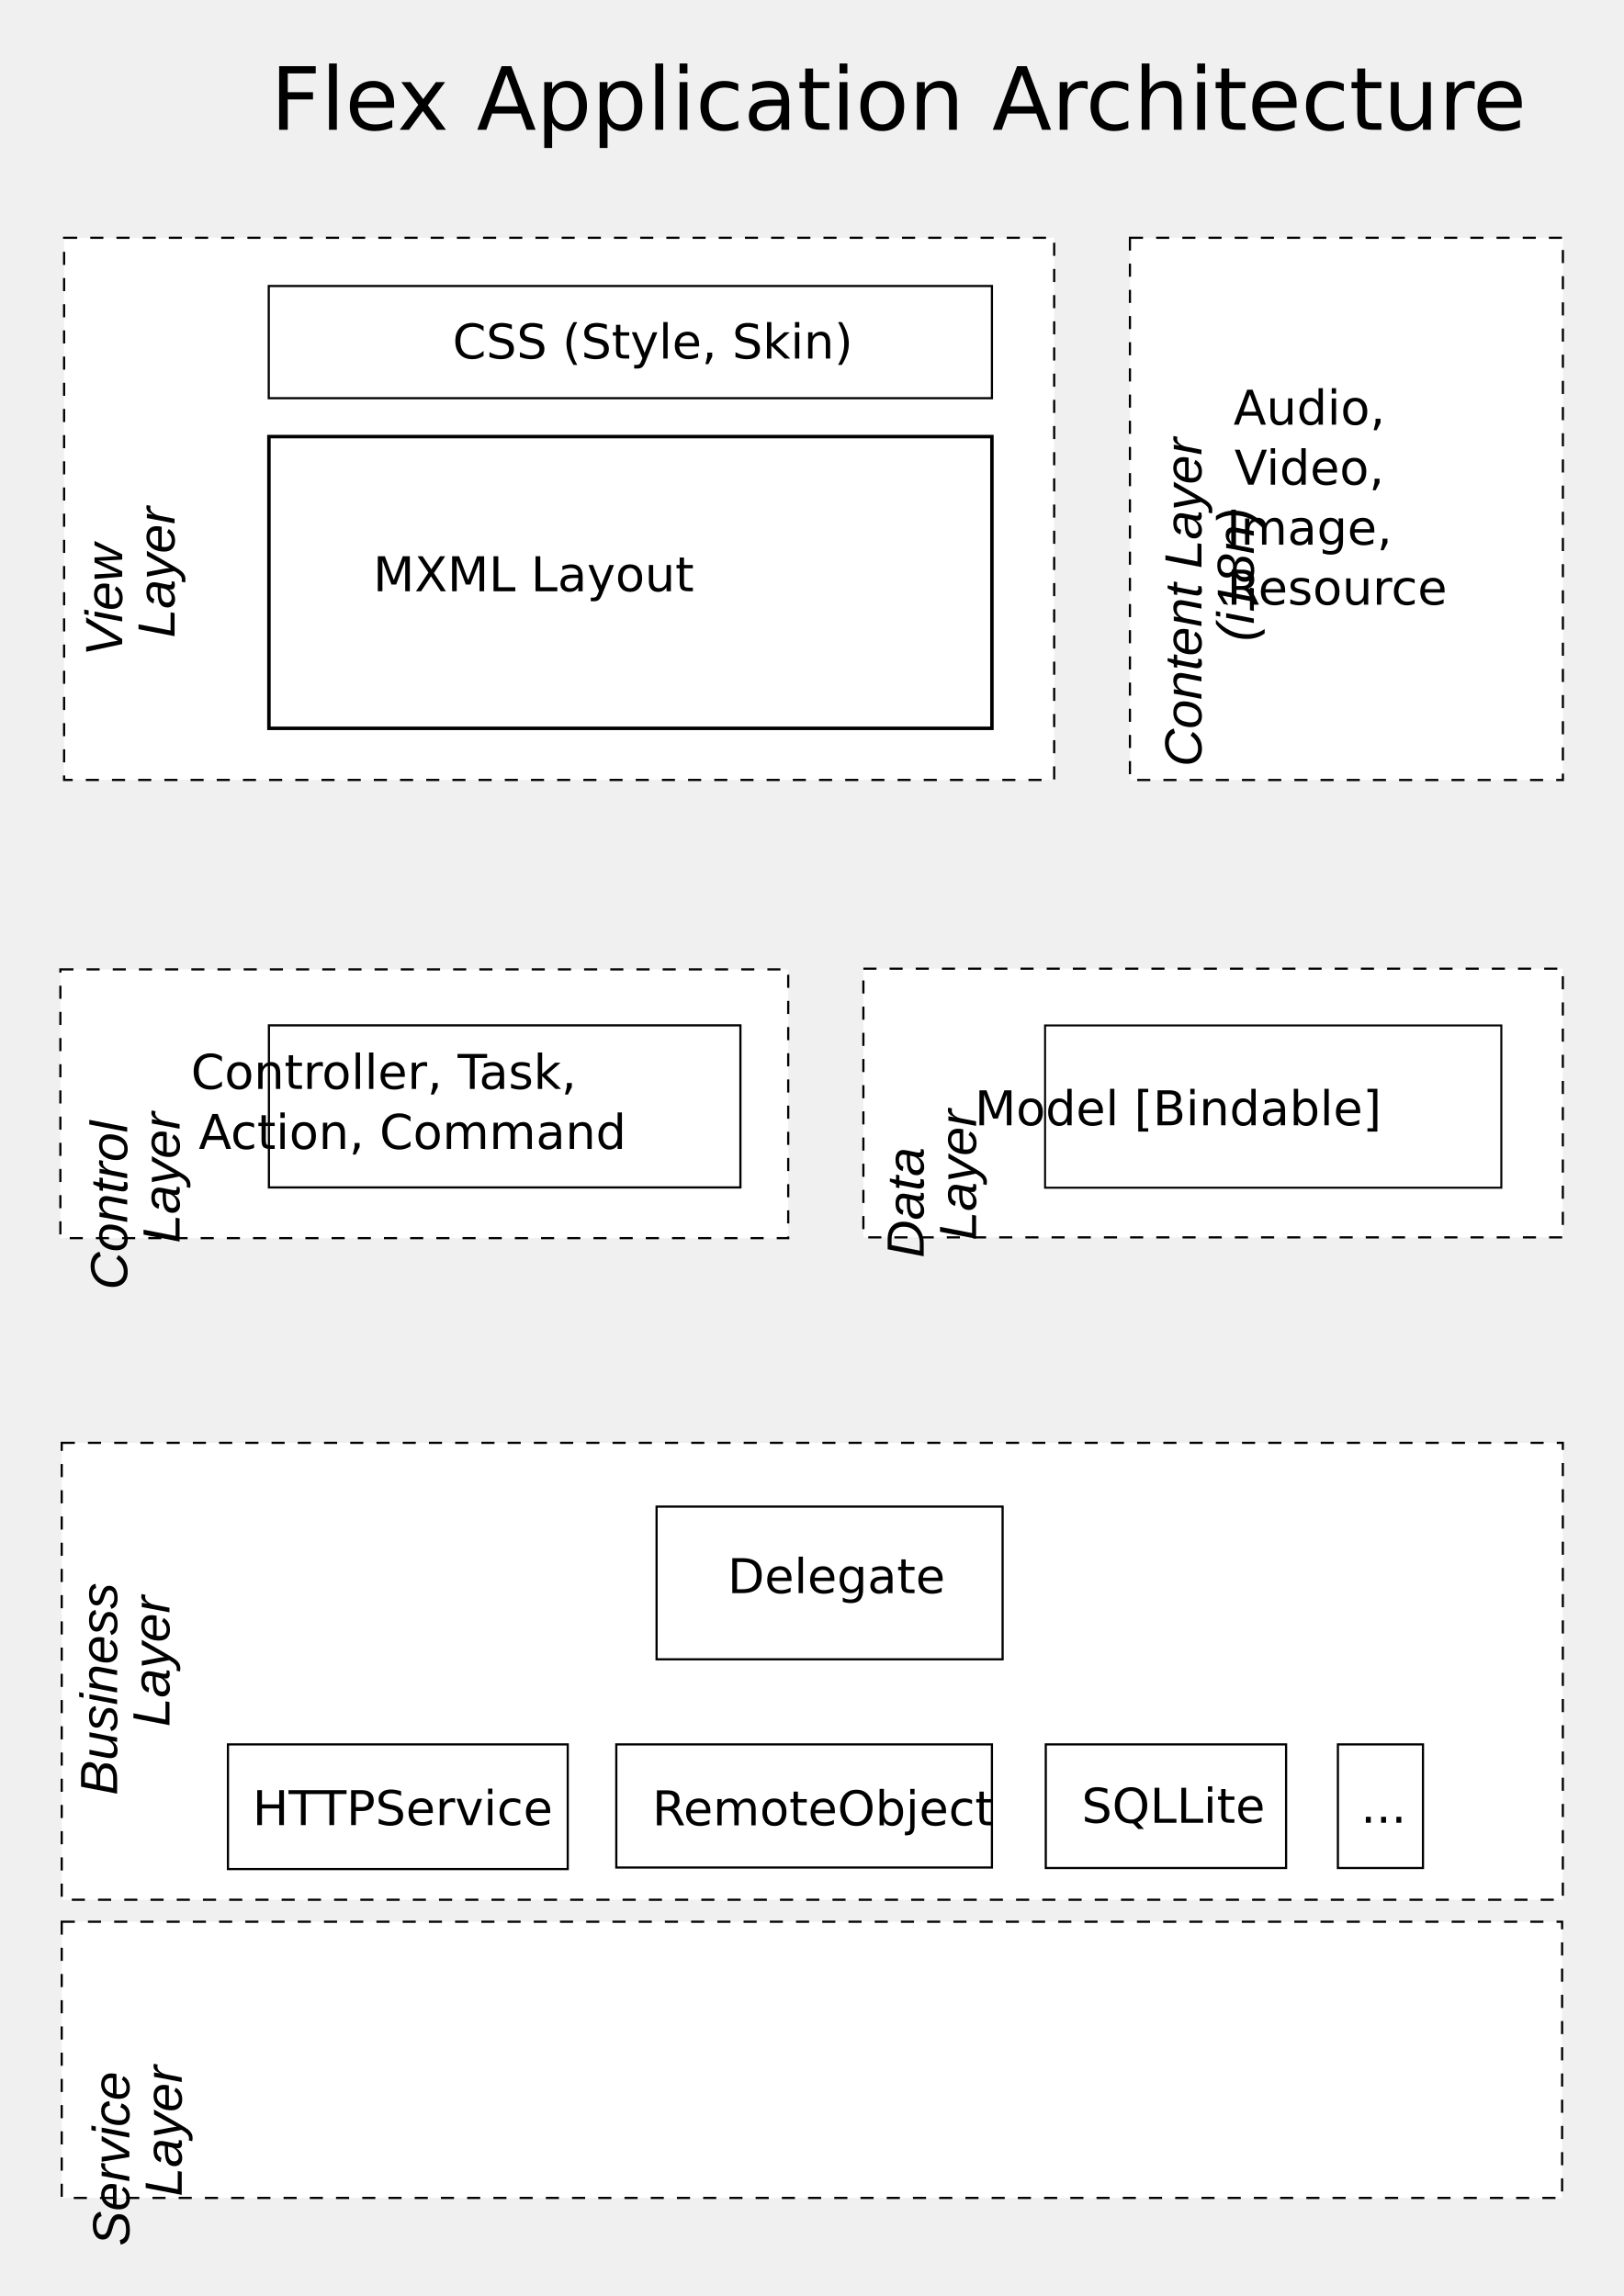
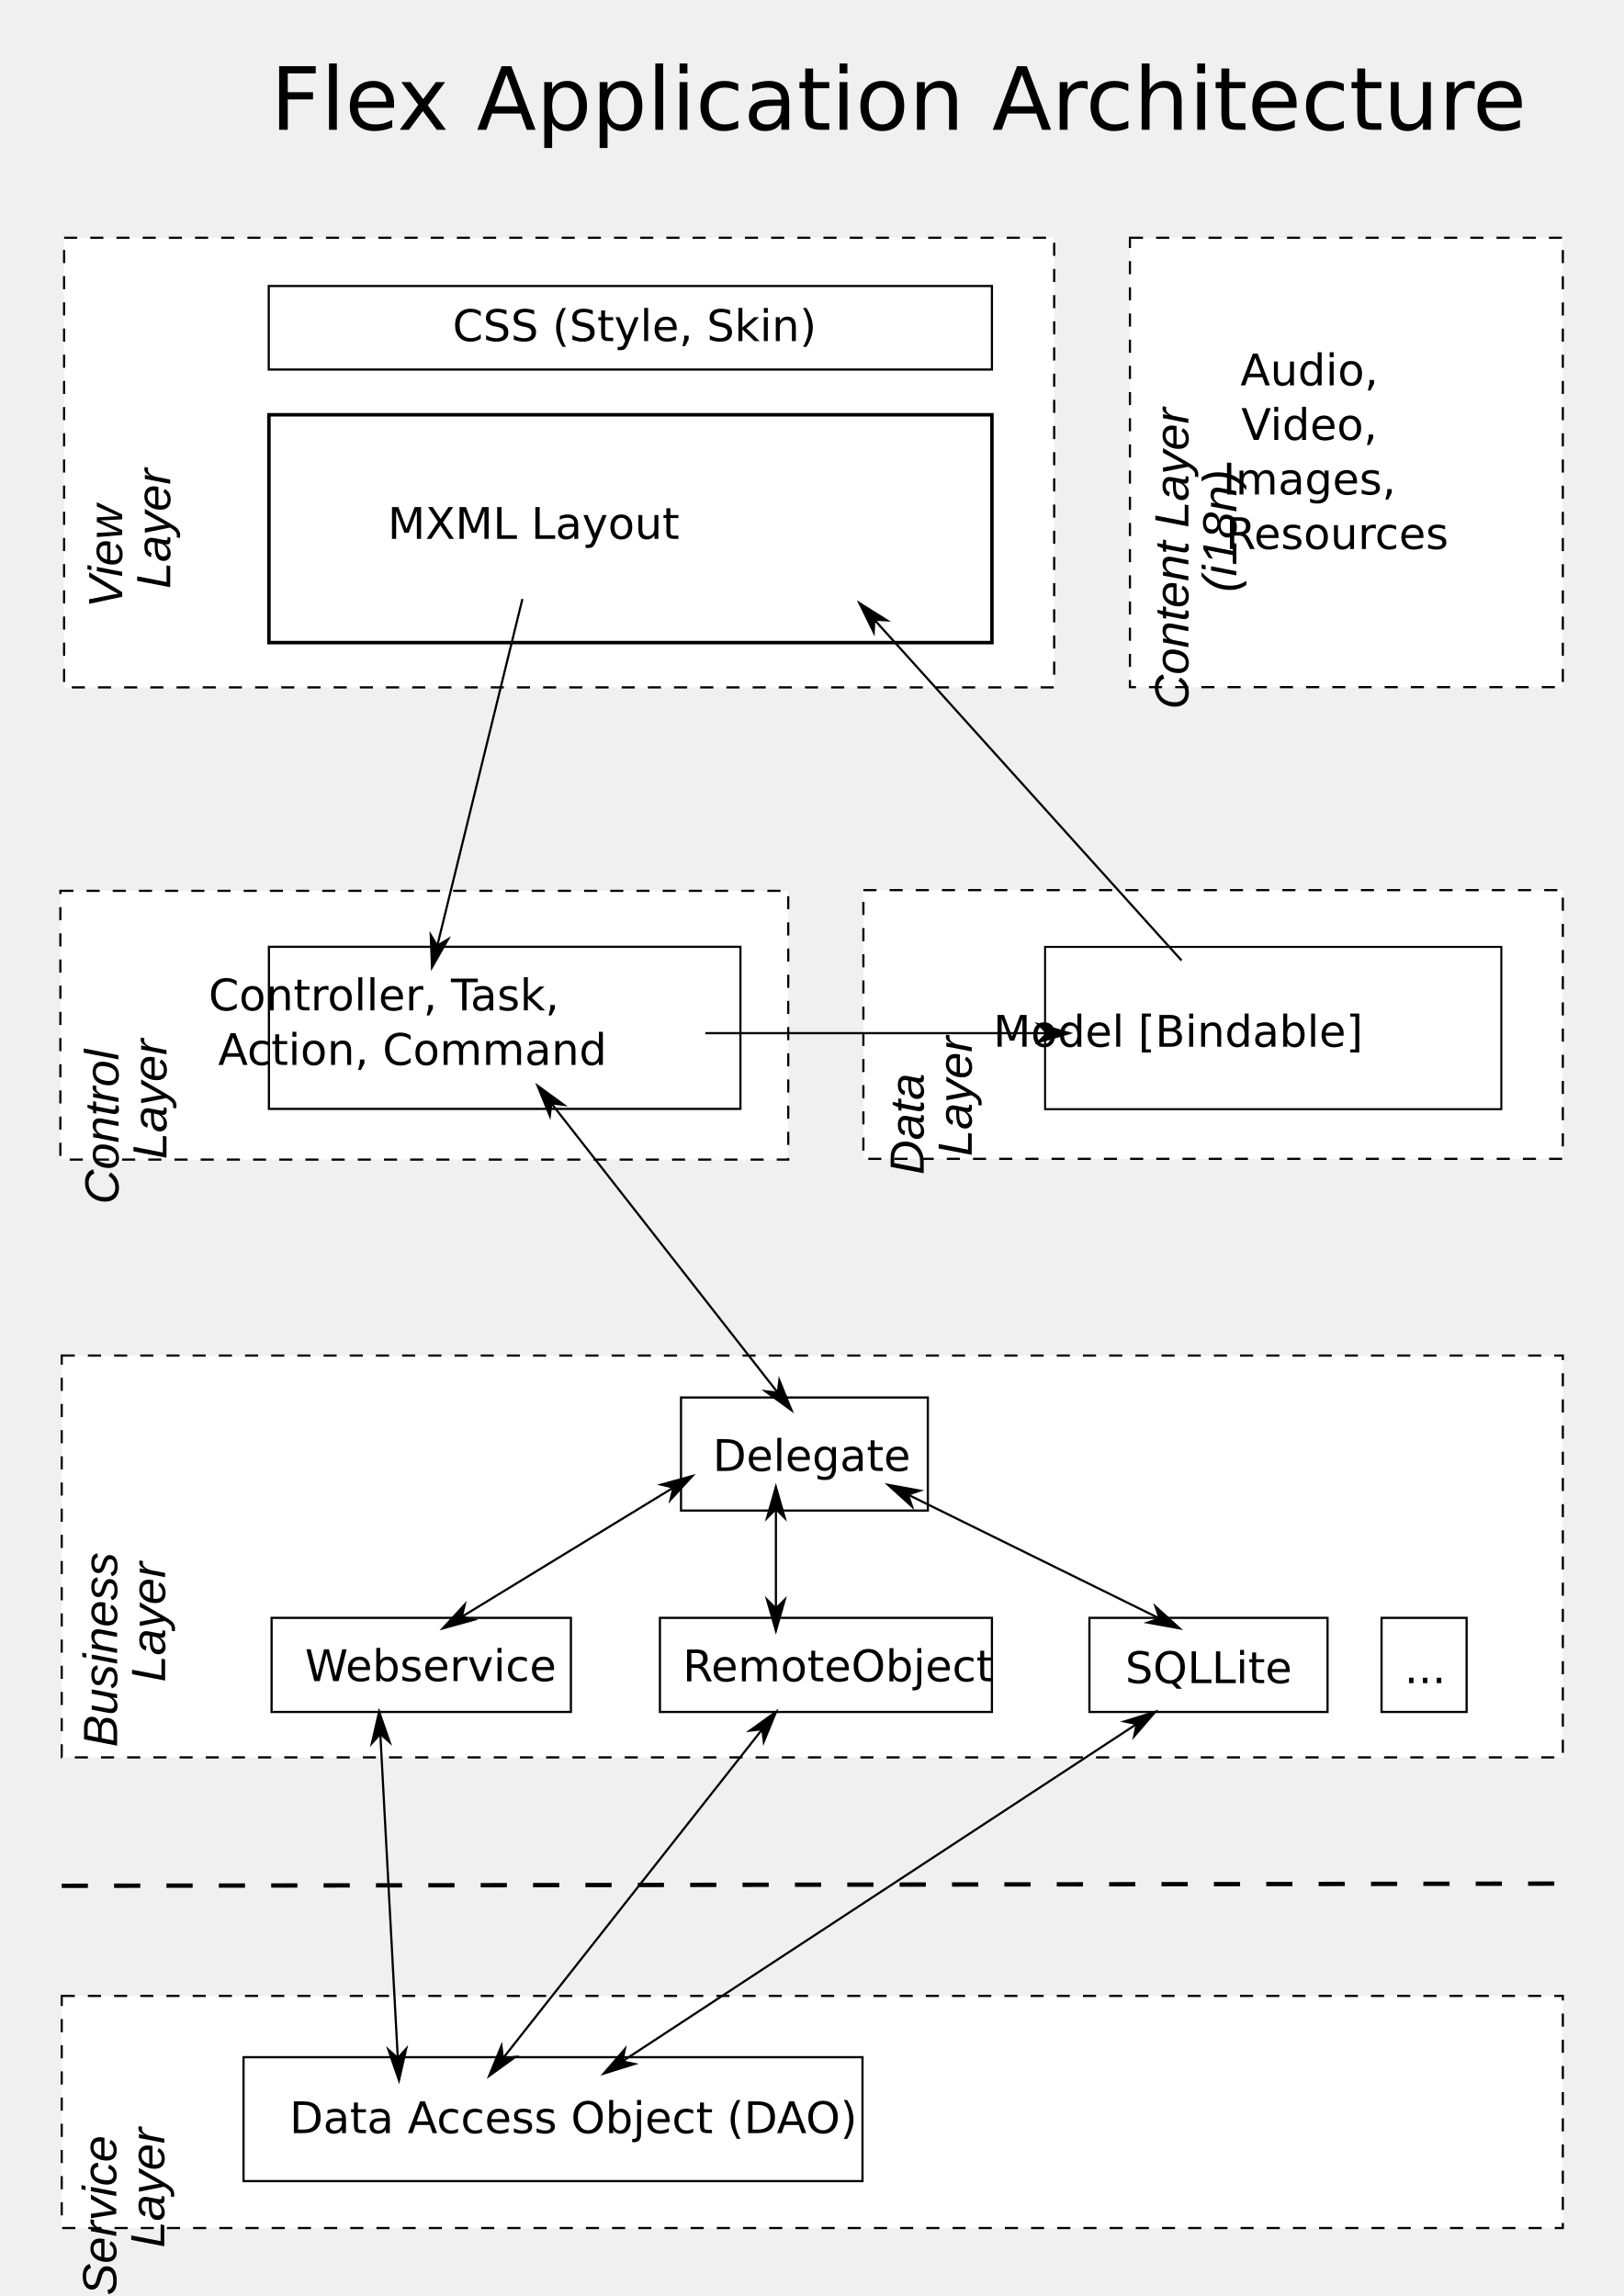
<svg xmlns="http://www.w3.org/2000/svg" width="744.094" height="1052.362" id="svg2" version="1.1">
  <defs id="defs4">
-     </defs>
+     <marker orient="auto" refY="0.0" refX="0.0" id="Arrow1Lstart" style="overflow:visible">
+       <path id="path3806" d="M 0.0,0.0 L 5.0,-5.0 L -12.5,0.0 L 5.0,5.0 L 0.0,0.0 z " style="fill-rule:evenodd;stroke:#000000;stroke-width:1.0pt;marker-start:none" transform="scale(0.8) translate(12.5,0)" />
+     </marker>
+     <marker orient="auto" refY="0.0" refX="0.0" id="Arrow1Lend" style="overflow:visible;">
+       <path id="path3809" d="M 0.0,0.0 L 5.0,-5.0 L -12.5,0.0 L 5.0,5.0 L 0.0,0.0 z " style="fill-rule:evenodd;stroke:#000000;stroke-width:1.0pt;marker-start:none;" transform="scale(0.8) rotate(180) translate(12.5,0)" />
+     </marker>
+   </defs>
  <g id="layer1">
-     <rect style="fill:#ffffff;fill-opacity:1;stroke:#000000;stroke-width:1.001;stroke-linecap:butt;stroke-linejoin:miter;stroke-miterlimit:4;stroke-opacity:1;stroke-dasharray:6.009, 6.009;stroke-dashoffset:0" id="rect2998-5-1-1-0" width="687.585" height="126.59" x="28.284" y="880.818" />
+     <rect style="fill:#ffffff;fill-opacity:1;stroke:#000000;stroke-width:1;stroke-linecap:butt;stroke-linejoin:miter;stroke-miterlimit:4;stroke-opacity:1;stroke-dasharray:6,6;stroke-dashoffset:0" id="rect2998-5-1-1-0" width="687.914" height="106.387" x="28.284" y="914.818" />
    <text xml:space="preserve" style="font-size:40px;font-style:normal;font-weight:normal;fill:#000000;fill-opacity:1;stroke:none;font-family:Bitstream Vera Sans" x="124" y="59.505" id="text2816">
      <tspan id="tspan2818" x="124" y="59.505">Flex Application Architecture</tspan>
    </text>
    <text xml:space="preserve" style="font-size:40px;font-style:normal;font-weight:normal;fill:#000000;fill-opacity:1;stroke:none;font-family:Bitstream Vera Sans" x="129.974" y="365.244" id="text2828-1-4">
      <tspan id="tspan2830-7-0" x="129.974" y="365.244" style="font-size:32px" />
    </text>
-     <rect style="fill:#ffffff;fill-opacity:1;stroke:#000000;stroke-width:1;stroke-linecap:butt;stroke-linejoin:miter;stroke-miterlimit:4;stroke-opacity:1;stroke-dasharray:6, 6;stroke-dashoffset:0" id="rect2998" width="453.726" height="248.498" x="29.371" y="108.981" />
+     <rect style="fill:#ffffff;fill-opacity:1;stroke:#000000;stroke-width:1;stroke-linecap:butt;stroke-linejoin:miter;stroke-miterlimit:4;stroke-opacity:1;stroke-dasharray:6, 6;stroke-dashoffset:0" id="rect2998" width="453.726" height="206.071" x="29.371" y="108.981" />
    <g transform="translate(-34.00234,-167.7034)" id="g2962-4">
-       <rect y="298.791" x="157.165" height="51.424" width="331.406" id="rect2888-8" style="fill:#ffffff;fill-opacity:1;stroke:#000000;stroke-width:0.992;stroke-linecap:butt;stroke-linejoin:miter;stroke-miterlimit:4;stroke-opacity:1;stroke-dasharray:none;stroke-dashoffset:0" />
-       <text id="text2828-8" y="332.04" x="241.43" style="font-size:40px;font-style:normal;font-weight:normal;fill:#000000;fill-opacity:1;stroke:none;font-family:Bitstream Vera Sans" xml:space="preserve">
-         <tspan style="font-size:22px" y="332.04" x="241.43" id="tspan2830-2">CSS (Style, Skin)</tspan>
+       <rect y="298.791" x="157.165" height="38.292" width="331.406" id="rect2888-8" style="fill:#ffffff;fill-opacity:1;stroke:#000000;stroke-width:0.992;stroke-linecap:butt;stroke-linejoin:miter;stroke-miterlimit:4;stroke-opacity:1;stroke-dasharray:none;stroke-dashoffset:0" />
+       <text id="text2828-8" y="324.04" x="241.43" style="font-size:40px;font-style:normal;font-weight:normal;fill:#000000;fill-opacity:1;stroke:none;font-family:Bitstream Vera Sans" xml:space="preserve">
+         <tspan style="font-size:20px" y="324.04" x="241.43" id="tspan2830-2">CSS (Style, Skin)</tspan>
      </text>
    </g>
-     <g transform="translate(-33.23257,-118.5388)" id="g2962">
-       <rect y="318.646" x="156.471" height="133.719" width="331.33" id="rect2888" style="fill:#ffffff;fill-opacity:1;stroke:#000000;stroke-width:1.599;stroke-linecap:butt;stroke-linejoin:miter;stroke-miterlimit:4;stroke-opacity:1;stroke-dasharray:none;stroke-dashoffset:0" />
-       <text id="text2828" y="389.53" x="322.252" style="font-size:40px;font-style:normal;font-weight:normal;fill:#000000;fill-opacity:1;stroke:none;font-family:Bitstream Vera Sans" xml:space="preserve">
-         <tspan style="font-size:22px;text-align:center;text-anchor:middle" y="389.53" x="322.252" id="tspan2830">MXML Layout</tspan>
+     <g transform="translate(-33.23257,-128.5388)" id="g2962">
+       <rect y="318.646" x="156.471" height="104.425" width="331.33" id="rect2888" style="fill:#ffffff;fill-opacity:1;stroke:#000000;stroke-width:1.599;stroke-linecap:butt;stroke-linejoin:miter;stroke-miterlimit:4;stroke-opacity:1;stroke-dasharray:none;stroke-dashoffset:0" />
+       <text id="text2828" y="375.53" x="322.252" style="font-size:40px;font-style:normal;font-weight:normal;fill:#000000;fill-opacity:1;stroke:none;font-family:Bitstream Vera Sans" xml:space="preserve">
+         <tspan style="font-size:20px;text-align:center;text-anchor:middle" y="375.53" x="322.252" id="tspan2830">MXML Layout</tspan>
      </text>
    </g>
-     <text xml:space="preserve" style="font-size:40px;font-style:normal;font-weight:normal;text-align:center;line-height:100%;text-anchor:middle;fill:#000000;fill-opacity:1;stroke:none;font-family:Bitstream Vera Sans" x="-230.518" y="55.999" id="text3066" transform="matrix(0,-1,1,0,0,0)">
-       <tspan id="tspan3068" x="-230.518" y="55.999" style="font-size:24px;font-style:italic;font-variant:normal;font-weight:normal;font-stretch:normal;text-align:center;line-height:100%;writing-mode:lr-tb;text-anchor:middle;font-family:Arial;-inkscape-font-specification:Arial Italic">View</tspan>
-       <tspan x="-230.518" y="79.999" style="font-size:24px;font-style:italic;font-variant:normal;font-weight:normal;font-stretch:normal;text-align:center;line-height:100%;writing-mode:lr-tb;text-anchor:middle;font-family:Arial;-inkscape-font-specification:Arial Italic" id="tspan4243">Layer</tspan>
+     <text xml:space="preserve" style="font-size:40px;font-style:normal;font-weight:normal;text-align:center;line-height:100%;text-anchor:middle;fill:#000000;fill-opacity:1;stroke:none;font-family:Bitstream Vera Sans" x="-210.518" y="55.999" id="text3066" transform="matrix(0,-1,1,0,0,0)">
+       <tspan id="tspan3068" x="-210.518" y="55.999" style="font-size:22px;font-style:italic;font-variant:normal;font-weight:normal;font-stretch:normal;text-align:center;line-height:100%;writing-mode:lr-tb;text-anchor:middle;font-family:Arial;-inkscape-font-specification:Arial Italic">View</tspan>
+       <tspan x="-210.518" y="77.999" style="font-size:22px;font-style:italic;font-variant:normal;font-weight:normal;font-stretch:normal;text-align:center;line-height:100%;writing-mode:lr-tb;text-anchor:middle;font-family:Arial;-inkscape-font-specification:Arial Italic" id="tspan4243">Layer</tspan>
    </text>
-     <rect style="fill:#ffffff;fill-opacity:1;stroke:#000000;stroke-width:1;stroke-linecap:butt;stroke-linejoin:miter;stroke-miterlimit:4;stroke-opacity:1;stroke-dasharray:6, 6;stroke-dashoffset:0" id="rect3070" width="198.407" height="248.524" x="517.817" y="108.981" />
-     <text xml:space="preserve" style="font-size:40px;font-style:normal;font-weight:normal;text-align:center;line-height:100%;writing-mode:lr-tb;text-anchor:middle;fill:#000000;fill-opacity:1;stroke:none;font-family:Bitstream Vera Sans" x="-231.509" y="550.594" id="text3066-4" transform="matrix(0,-1,1,0,0,0)">
-       <tspan id="tspan3068-5" x="-228.181" y="550.594" style="font-size:24px;font-style:italic;text-align:center;line-height:100%;writing-mode:lr-tb;text-anchor:middle;font-family:Arial;-inkscape-font-specification:Arial Italic">Content Layer </tspan>
-       <tspan x="-231.509" y="574.594" style="font-size:24px;font-style:italic;text-align:center;line-height:100%;writing-mode:lr-tb;text-anchor:middle;font-family:Arial;-inkscape-font-specification:Arial Italic" id="tspan3119">(i18n)</tspan>
+     <rect style="fill:#ffffff;fill-opacity:1;stroke:#000000;stroke-width:1;stroke-linecap:butt;stroke-linejoin:miter;stroke-miterlimit:4;stroke-opacity:1;stroke-dasharray:6, 6;stroke-dashoffset:0" id="rect3070" width="198.381" height="205.97" x="517.817" y="108.981" />
+     <text xml:space="preserve" style="font-size:40px;font-style:normal;font-weight:normal;text-align:center;line-height:100%;writing-mode:lr-tb;text-anchor:middle;fill:#000000;fill-opacity:1;stroke:none;font-family:Bitstream Vera Sans" x="-211.509" y="544.594" id="text3066-4" transform="matrix(0,-1,1,0,0,0)">
+       <tspan id="tspan3068-5" x="-208.459" y="544.594" style="font-size:22px;font-style:italic;text-align:center;line-height:100%;writing-mode:lr-tb;text-anchor:middle;font-family:Arial;-inkscape-font-specification:Arial Italic">Content Layer </tspan>
+       <tspan x="-211.509" y="566.594" style="font-size:22px;font-style:italic;text-align:center;line-height:100%;writing-mode:lr-tb;text-anchor:middle;font-family:Arial;-inkscape-font-specification:Arial Italic" id="tspan3119">(i18n)</tspan>
    </text>
-     <text xml:space="preserve" style="font-size:40px;font-style:normal;font-weight:normal;fill:#000000;fill-opacity:1;stroke:none;font-family:Bitstream Vera Sans" x="644.529" y="194.64" id="text3097">
-       <tspan x="644.529" y="194.64" style="font-size:22px;text-align:center;text-anchor:middle" id="tspan3107">Audio,</tspan>
-       <tspan x="644.529" y="222.14" style="font-size:22px;text-align:center;text-anchor:middle" id="tspan4255">Video,</tspan>
-       <tspan x="644.529" y="249.64" style="font-size:22px;text-align:center;text-anchor:middle" id="tspan4257">Image,</tspan>
-       <tspan x="644.529" y="277.14" style="font-size:22px;text-align:center;text-anchor:middle" id="tspan4253">Resource</tspan>
+     <text xml:space="preserve" style="font-size:40px;font-style:normal;font-weight:normal;fill:#000000;fill-opacity:1;stroke:none;font-family:Bitstream Vera Sans" x="644.529" y="176.64" id="text3097">
+       <tspan x="644.529" y="176.64" style="font-size:20px;text-align:center;text-anchor:middle" id="tspan3107">Audio,</tspan>
+       <tspan x="644.529" y="201.64" style="font-size:20px;text-align:center;text-anchor:middle" id="tspan4255">Video,</tspan>
+       <tspan x="644.529" y="226.64" style="font-size:20px;text-align:center;text-anchor:middle" id="tspan4257">Images,</tspan>
+       <tspan x="644.529" y="251.64" style="font-size:20px;text-align:center;text-anchor:middle" id="tspan4253">Resources</tspan>
    </text>
-     <rect style="fill:#ffffff;fill-opacity:1;stroke:#000000;stroke-width:1;stroke-linecap:butt;stroke-linejoin:miter;stroke-miterlimit:4;stroke-opacity:1;stroke-dasharray:6, 6;stroke-dashoffset:0" id="rect2998-5-1" width="333.555" height="123.181" x="27.665" y="444.313" />
-     <text xml:space="preserve" style="font-size:40px;font-style:normal;font-weight:normal;text-align:center;line-height:100%;writing-mode:lr-tb;text-anchor:middle;fill:#000000;fill-opacity:1;stroke:none;font-family:Bitstream Vera Sans" x="-507.998" y="58.294" id="text3066-1-7" transform="matrix(0,-1,1,0,0,0)">
-       <tspan id="tspan3068-52-6" x="-507.998" y="58.294" style="font-size:24px;font-style:italic;text-align:center;line-height:100%;writing-mode:lr-tb;text-anchor:middle;font-family:Arial;-inkscape-font-specification:Arial Italic">Control</tspan>
-       <tspan x="-507.998" y="82.294" style="font-size:24px;font-style:italic;text-align:center;line-height:100%;writing-mode:lr-tb;text-anchor:middle;font-family:Arial;-inkscape-font-specification:Arial Italic" id="tspan4226">Layer</tspan>
+     <rect style="fill:#ffffff;fill-opacity:1;stroke:#000000;stroke-width:1;stroke-linecap:butt;stroke-linejoin:miter;stroke-miterlimit:4;stroke-opacity:1;stroke-dasharray:6, 6;stroke-dashoffset:0" id="rect2998-5-1" width="333.555" height="123.181" x="27.665" y="408.313" />
+     <text xml:space="preserve" style="font-size:40px;font-style:normal;font-weight:normal;text-align:center;line-height:100%;writing-mode:lr-tb;text-anchor:middle;fill:#000000;fill-opacity:1;stroke:none;font-family:Bitstream Vera Sans" x="-471.998" y="54.294" id="text3066-1-7" transform="matrix(0,-1,1,0,0,0)">
+       <tspan id="tspan3068-52-6" x="-471.998" y="54.294" style="font-size:22px;font-style:italic;text-align:center;line-height:100%;writing-mode:lr-tb;text-anchor:middle;font-family:Arial;-inkscape-font-specification:Arial Italic">Control</tspan>
+       <tspan x="-471.998" y="76.294" style="font-size:22px;font-style:italic;text-align:center;line-height:100%;writing-mode:lr-tb;text-anchor:middle;font-family:Arial;-inkscape-font-specification:Arial Italic" id="tspan4226">Layer</tspan>
    </text>
-     <rect style="fill:#ffffff;fill-opacity:1;stroke:#000000;stroke-width:1.002;stroke-linecap:butt;stroke-linejoin:miter;stroke-miterlimit:4;stroke-opacity:1;stroke-dasharray:6.01, 6.01;stroke-dashoffset:0" id="rect2998-5-1-1" width="687.914" height="209.423" x="28.284" y="661.318" />
-     <text xml:space="preserve" style="font-size:40px;font-style:normal;font-weight:normal;text-align:center;line-height:100%;writing-mode:lr-tb;text-anchor:middle;fill:#000000;fill-opacity:1;stroke:none;font-family:Bitstream Vera Sans" x="-944.951" y="59.278" id="text3066-1-7-4" transform="matrix(0,-1,1,0,0,0)">
-       <tspan id="tspan3068-52-6-2" x="-941.622" y="59.278" style="font-size:24px;font-style:italic;text-align:center;line-height:100%;writing-mode:lr-tb;text-anchor:middle;font-family:Arial;-inkscape-font-specification:Arial Italic">Service </tspan>
-       <tspan x="-944.951" y="83.278" style="font-size:24px;font-style:italic;text-align:center;line-height:100%;writing-mode:lr-tb;text-anchor:middle;font-family:Arial;-inkscape-font-specification:Arial Italic" id="tspan4204">Layer</tspan>
+     <rect style="fill:#ffffff;fill-opacity:1;stroke:#000000;stroke-width:1;stroke-linecap:butt;stroke-linejoin:miter;stroke-miterlimit:4;stroke-opacity:1;stroke-dasharray:6,6;stroke-dashoffset:0" id="rect2998-5-1-1" width="687.914" height="184.169" x="28.284" y="621.318" />
+     <text xml:space="preserve" style="font-size:40px;font-style:normal;font-weight:normal;text-align:center;line-height:100%;writing-mode:lr-tb;text-anchor:middle;fill:#000000;fill-opacity:1;stroke:none;font-family:Bitstream Vera Sans" x="-970.951" y="53.278" id="text3066-1-7-4" transform="matrix(0,-1,1,0,0,0)">
+       <tspan id="tspan3068-52-6-2" x="-967.9" y="53.278" style="font-size:22px;font-style:italic;text-align:center;line-height:100%;writing-mode:lr-tb;text-anchor:middle;font-family:Arial;-inkscape-font-specification:Arial Italic">Service </tspan>
+       <tspan x="-970.951" y="75.278" style="font-size:22px;font-style:italic;text-align:center;line-height:100%;writing-mode:lr-tb;text-anchor:middle;font-family:Arial;-inkscape-font-specification:Arial Italic" id="tspan4204">Layer</tspan>
    </text>
-     <g id="g4228" transform="translate(22.9529,-18.96954)">
+     <g id="g4228" transform="translate(22.9529,-54.96954)">
      <rect y="488.934" x="100.286" height="74.286" width="216.073" id="rect4048" style="fill:#ffffff;fill-opacity:1;stroke:#000000;stroke-width:1;stroke-linecap:butt;stroke-linejoin:miter;stroke-miterlimit:4;stroke-opacity:1;stroke-dasharray:none;stroke-dashoffset:0" />
      <text id="text4050" y="518.076" x="210.571" style="font-size:40px;font-style:normal;font-weight:normal;fill:#000000;fill-opacity:1;stroke:none;font-family:Bitstream Vera Sans" xml:space="preserve">
-         <tspan style="font-size:22px;text-align:center;text-anchor:middle" y="518.076" x="213.622" id="tspan4052">Controller, Task, </tspan>
-         <tspan id="tspan4054" style="font-size:22px;text-align:center;text-anchor:middle" y="545.576" x="210.571">Action, Command</tspan>
+         <tspan style="font-size:20px;text-align:center;text-anchor:middle" y="518.076" x="213.345" id="tspan4052">Controller, Task, </tspan>
+         <tspan id="tspan4054" style="font-size:20px;text-align:center;text-anchor:middle" y="543.076" x="210.571">Action, Command</tspan>
      </text>
    </g>
-     <g id="g4206" transform="translate(142.322,-17.53692)">
-       <rect y="708.076" x="158.571" height="70" width="158.571" id="rect4084" style="fill:#ffffff;fill-opacity:1;stroke:#000000;stroke-width:1;stroke-linecap:butt;stroke-linejoin:miter;stroke-miterlimit:4;stroke-opacity:1;stroke-dasharray:none;stroke-dashoffset:0" />
-       <text id="text4092" y="747.739" x="191.112" style="font-size:40px;font-style:normal;font-weight:normal;fill:#000000;fill-opacity:1;stroke:none;font-family:Bitstream Vera Sans" xml:space="preserve">
-         <tspan style="font-size:22px" y="747.739" x="191.112" id="tspan4094">Delegate</tspan>
+     <g id="g4206" transform="translate(153.5149,-67.53692)">
+       <rect y="708.076" x="158.571" height="51.817" width="113.115" id="rect4084" style="fill:#ffffff;fill-opacity:1;stroke:#000000;stroke-width:1;stroke-linecap:butt;stroke-linejoin:miter;stroke-miterlimit:4;stroke-opacity:1;stroke-dasharray:none;stroke-dashoffset:0" />
+       <text id="text4092" y="741.739" x="173.112" style="font-size:40px;font-style:normal;font-weight:normal;fill:#000000;fill-opacity:1;stroke:none;font-family:Bitstream Vera Sans" xml:space="preserve">
+         <tspan style="font-size:20px" y="741.739" x="173.112" id="tspan4094">Delegate</tspan>
      </text>
    </g>
-     <rect style="fill:#ffffff;fill-opacity:1;stroke:#000000;stroke-width:1;stroke-linecap:butt;stroke-linejoin:miter;stroke-miterlimit:4;stroke-opacity:1;stroke-dasharray:6, 6;stroke-dashoffset:0" id="rect2998-5-1-8" width="320.54" height="123.157" x="395.659" y="443.986" />
-     <text xml:space="preserve" style="font-size:40px;font-style:normal;font-weight:normal;text-align:center;line-height:100%;writing-mode:lr-tb;text-anchor:middle;fill:#000000;fill-opacity:1;stroke:none;font-family:Bitstream Vera Sans" x="-506.69" y="423.305" id="text3066-1-7-9" transform="matrix(0,-1,1,0,0,0)">
-       <tspan id="tspan3068-52-6-27" x="-506.69" y="423.305" style="font-size:24px;font-style:italic;text-align:center;line-height:100%;writing-mode:lr-tb;text-anchor:middle;font-family:Arial;-inkscape-font-specification:Arial Italic">Data</tspan>
-       <tspan x="-506.69" y="447.305" style="font-size:24px;font-style:italic;text-align:center;line-height:100%;writing-mode:lr-tb;text-anchor:middle;font-family:Arial;-inkscape-font-specification:Arial Italic" id="tspan4226-9">Layer</tspan>
+     <rect style="fill:#ffffff;fill-opacity:1;stroke:#000000;stroke-width:1;stroke-linecap:butt;stroke-linejoin:miter;stroke-miterlimit:4;stroke-opacity:1;stroke-dasharray:6, 6;stroke-dashoffset:0" id="rect2998-5-1-8" width="320.54" height="123.157" x="395.659" y="407.986" />
+     <text xml:space="preserve" style="font-size:40px;font-style:normal;font-weight:normal;text-align:center;line-height:100%;writing-mode:lr-tb;text-anchor:middle;fill:#000000;fill-opacity:1;stroke:none;font-family:Bitstream Vera Sans" x="-470.69" y="423.305" id="text3066-1-7-9" transform="matrix(0,-1,1,0,0,0)">
+       <tspan id="tspan3068-52-6-27" x="-470.69" y="423.305" style="font-size:22px;font-style:italic;text-align:center;line-height:100%;writing-mode:lr-tb;text-anchor:middle;font-family:Arial;-inkscape-font-specification:Arial Italic">Data</tspan>
+       <tspan x="-470.69" y="445.305" style="font-size:22px;font-style:italic;text-align:center;line-height:100%;writing-mode:lr-tb;text-anchor:middle;font-family:Arial;-inkscape-font-specification:Arial Italic" id="tspan4226-9">Layer</tspan>
    </text>
-     <g id="g4234" transform="translate(69.82661,-19.74114)">
+     <g id="g4234" transform="translate(69.82661,-55.74114)">
      <rect y="489.747" x="409.099" height="74.373" width="209.09" id="rect4048-3" style="fill:#ffffff;fill-opacity:1;stroke:#000000;stroke-width:0.912;stroke-linecap:butt;stroke-linejoin:miter;stroke-miterlimit:4;stroke-opacity:1;stroke-dasharray:none;stroke-dashoffset:0" />
      <text id="text4078" y="535.505" x="514.571" style="font-size:40px;font-style:normal;font-weight:normal;fill:#000000;fill-opacity:1;stroke:none;font-family:Bitstream Vera Sans" xml:space="preserve">
-         <tspan style="font-size:22px;text-align:center;text-anchor:middle" y="535.505" x="514.571" id="tspan4080">Model [Bindable]</tspan>
+         <tspan style="font-size:20px;text-align:center;text-anchor:middle" y="535.505" x="514.571" id="tspan4080">Model [Bindable]</tspan>
      </text>
    </g>
-     <text xml:space="preserve" style="font-size:40px;font-style:normal;font-weight:normal;text-align:center;line-height:100%;writing-mode:lr-tb;text-anchor:middle;fill:#000000;fill-opacity:1;stroke:none;font-family:Bitstream Vera Sans" x="-729.652" y="53.663" id="text3066-1-7-4-2" transform="matrix(0,-1,1,0,0,0)">
-       <tspan id="tspan3068-52-6-2-8" x="-726.324" y="53.663" style="font-size:24px;font-style:italic;text-align:center;line-height:100%;writing-mode:lr-tb;text-anchor:middle;font-family:Arial;-inkscape-font-specification:Arial Italic">Business </tspan>
-       <tspan x="-729.652" y="77.663" style="font-size:24px;font-style:italic;text-align:center;line-height:100%;writing-mode:lr-tb;text-anchor:middle;font-family:Arial;-inkscape-font-specification:Arial Italic" id="tspan4204-6">Layer</tspan>
+     <text xml:space="preserve" style="font-size:40px;font-style:normal;font-weight:normal;text-align:center;line-height:100%;writing-mode:lr-tb;text-anchor:middle;fill:#000000;fill-opacity:1;stroke:none;font-family:Bitstream Vera Sans" x="-711.652" y="53.663" id="text3066-1-7-4-2" transform="matrix(0,-1,1,0,0,0)">
+       <tspan id="tspan3068-52-6-2-8" x="-708.602" y="53.663" style="font-size:22px;font-style:italic;text-align:center;line-height:100%;writing-mode:lr-tb;text-anchor:middle;font-family:Arial;-inkscape-font-specification:Arial Italic">Business </tspan>
+       <tspan x="-711.652" y="75.663" style="font-size:22px;font-style:italic;text-align:center;line-height:100%;writing-mode:lr-tb;text-anchor:middle;font-family:Arial;-inkscape-font-specification:Arial Italic" id="tspan4204-6">Layer</tspan>
    </text>
-     <g id="g4221" transform="translate(-135.4057,-31.35227)" style="stroke-width:1;stroke-miterlimit:4;stroke-dasharray:none">
-       <rect y="830.889" x="614.655" height="56.657" width="110.131" id="rect4086-7" style="fill:#ffffff;fill-opacity:1;stroke:#000000;stroke-width:1;stroke-linecap:butt;stroke-linejoin:miter;stroke-miterlimit:4;stroke-opacity:1;stroke-dasharray:none;stroke-dashoffset:0" />
-       <text id="text4092-2-1-6" y="866.808" x="631.103" style="font-size:40px;font-style:normal;font-weight:normal;fill:#000000;fill-opacity:1;stroke:none;font-family:Bitstream Vera Sans" xml:space="preserve">
-         <tspan style="font-size:22px" y="866.808" x="631.103" id="tspan4094-2-6-1">SQLLite</tspan>
+     <g id="g4221" transform="translate(-115.4057,-89.35227)" style="stroke-width:1;stroke-miterlimit:4;stroke-dasharray:none">
+       <rect y="830.889" x="614.655" height="43.135" width="109.121" id="rect4086-7" style="fill:#ffffff;fill-opacity:1;stroke:#000000;stroke-width:1;stroke-linecap:butt;stroke-linejoin:miter;stroke-miterlimit:4;stroke-opacity:1;stroke-dasharray:none;stroke-dashoffset:0" />
+       <text id="text4092-2-1-6" y="860.808" x="631.103" style="font-size:40px;font-style:normal;font-weight:normal;fill:#000000;fill-opacity:1;stroke:none;font-family:Bitstream Vera Sans" xml:space="preserve">
+         <tspan style="font-size:20px" y="860.808" x="631.103" id="tspan4094-2-6-1">SQLLite</tspan>
      </text>
    </g>
-     <g id="g4199" transform="translate(51.89385,-43.111)" style="stroke-width:1;stroke-miterlimit:4;stroke-dasharray:none">
-       <rect y="842.648" x="52.571" height="57.143" width="155.714" id="rect4090" style="fill:#ffffff;fill-opacity:1;stroke:#000000;stroke-width:1;stroke-linecap:butt;stroke-linejoin:miter;stroke-miterlimit:4;stroke-opacity:1;stroke-dasharray:none;stroke-dashoffset:0" />
-       <text id="text4092-2" y="879.636" x="63.835" style="font-size:40px;font-style:normal;font-weight:normal;fill:#000000;fill-opacity:1;stroke:none;font-family:Bitstream Vera Sans" xml:space="preserve">
-         <tspan style="font-size:22px" y="879.636" x="63.835" id="tspan4094-2">HTTPService</tspan>
+     <g id="g4199" transform="translate(71.89385,-101.111)" style="stroke-width:1;stroke-miterlimit:4;stroke-dasharray:none">
+       <rect y="842.648" x="52.571" height="43.135" width="137.164" id="rect4090" style="fill:#ffffff;fill-opacity:1;stroke:#000000;stroke-width:1;stroke-linecap:butt;stroke-linejoin:miter;stroke-miterlimit:4;stroke-opacity:1;stroke-dasharray:none;stroke-dashoffset:0" />
+       <text id="text4092-2" y="871.636" x="67.835" style="font-size:40px;font-style:normal;font-weight:normal;fill:#000000;fill-opacity:1;stroke:none;font-family:Bitstream Vera Sans" xml:space="preserve">
+         <tspan style="font-size:20px" y="871.636" x="67.835" id="tspan4094-2">Webservice</tspan>
      </text>
    </g>
-     <g id="g4216" transform="translate(-166.2208,-35.76121)" style="stroke-width:1;stroke-miterlimit:4;stroke-dasharray:none">
-       <rect y="835.298" x="448.65" height="56.432" width="172.139" id="rect4088" style="fill:#ffffff;fill-opacity:1;stroke:#000000;stroke-width:1;stroke-linecap:butt;stroke-linejoin:miter;stroke-miterlimit:4;stroke-opacity:1;stroke-dasharray:none;stroke-dashoffset:0" />
-       <text id="text4092-2-1-8" y="872.393" x="465.121" style="font-size:40px;font-style:normal;font-weight:normal;fill:#000000;fill-opacity:1;stroke:none;font-family:Bitstream Vera Sans" xml:space="preserve">
-         <tspan style="font-size:22px" y="872.393" x="465.121" id="tspan4094-2-6-5">RemoteObject</tspan>
+     <g id="g4216" transform="translate(-146.2208,-93.76121)" style="stroke-width:1;stroke-miterlimit:4;stroke-dasharray:none">
+       <rect y="835.298" x="448.65" height="43.135" width="152.139" id="rect4088" style="fill:#ffffff;fill-opacity:1;stroke:#000000;stroke-width:1;stroke-linecap:butt;stroke-linejoin:miter;stroke-miterlimit:4;stroke-opacity:1;stroke-dasharray:none;stroke-dashoffset:0" />
+       <text id="text4092-2-1-8" y="864.393" x="459.121" style="font-size:40px;font-style:normal;font-weight:normal;fill:#000000;fill-opacity:1;stroke:none;font-family:Bitstream Vera Sans" xml:space="preserve">
+         <tspan style="font-size:20px" y="864.393" x="459.121" id="tspan4094-2-6-5">RemoteObject</tspan>
      </text>
    </g>
-     <g id="g4221-0" transform="translate(-1.533181,-31.35227)">
-       <rect y="830.889" x="614.655" height="56.657" width="38.984" id="rect4086-7-2" style="fill:#ffffff;fill-opacity:1;stroke:#000000;stroke-width:1;stroke-linecap:butt;stroke-linejoin:miter;stroke-miterlimit:4;stroke-opacity:1;stroke-dasharray:none;stroke-dashoffset:0" />
-       <text id="text4092-2-1-6-4" y="866.808" x="625.103" style="font-size:40px;font-style:normal;font-weight:normal;fill:#000000;fill-opacity:1;stroke:none;font-family:Bitstream Vera Sans" xml:space="preserve">
-         <tspan style="font-size:22px" y="866.808" x="625.103" id="tspan4094-2-6-1-8">...</tspan>
+     <g id="g4221-0" transform="translate(18.46682,-89.35227)">
+       <rect y="830.889" x="614.655" height="43.135" width="38.984" id="rect4086-7-2" style="fill:#ffffff;fill-opacity:1;stroke:#000000;stroke-width:1;stroke-linecap:butt;stroke-linejoin:miter;stroke-miterlimit:4;stroke-opacity:1;stroke-dasharray:none;stroke-dashoffset:0" />
+       <text id="text4092-2-1-6-4" y="860.808" x="625.103" style="font-size:40px;font-style:normal;font-weight:normal;fill:#000000;fill-opacity:1;stroke:none;font-family:Bitstream Vera Sans" xml:space="preserve">
+         <tspan style="font-size:20px" y="860.808" x="625.103" id="tspan4094-2-6-1-8">...</tspan>
      </text>
    </g>
+     <g id="g4199-1" transform="translate(58.85575,100.087)" style="stroke-width:1;stroke-miterlimit:4;stroke-dasharray:none">
+       <rect y="842.821" x="52.744" height="56.797" width="283.658" id="rect4090-7" style="fill:#ffffff;fill-opacity:1;stroke:#000000;stroke-width:1;stroke-linecap:butt;stroke-linejoin:miter;stroke-miterlimit:4;stroke-opacity:1;stroke-dasharray:none;stroke-dashoffset:0" />
+       <text id="text4092-2-4" y="877.636" x="73.835" style="font-size:40px;font-style:normal;font-weight:normal;fill:#000000;fill-opacity:1;stroke:none;font-family:Bitstream Vera Sans" xml:space="preserve">
+         <tspan style="font-size:20px" y="877.636" x="73.835" id="tspan4094-2-0">Data Access Object (DAO)</tspan>
+       </text>
+     </g>
+     <path style="fill:none;stroke:#000000;stroke-width:2;stroke-linecap:butt;stroke-linejoin:miter;stroke-miterlimit:4;stroke-opacity:1;stroke-dasharray:12, 12;stroke-dashoffset:0" d="M 28.284,864.352 716.198,863.342" id="path3730" />
+     <path style="fill:none;stroke:#000000;stroke-width:1px;stroke-linecap:butt;stroke-linejoin:miter;stroke-opacity:1;marker-end:url(#Arrow1Lend)" d="M 239.406,274.545 197.99,443.24" id="path3801" />
+     <path style="fill:none;stroke:#000000;stroke-width:1px;stroke-linecap:butt;stroke-linejoin:miter;stroke-opacity:1;marker-end:url(#Arrow1Lend)" d="M 541.442,440.21 393.959,276.565" id="path4251" />
+     <path style="fill:none;stroke:#000000;stroke-width:1px;stroke-linecap:butt;stroke-linejoin:miter;stroke-opacity:1;marker-end:url(#Arrow1Lend)" d="m 323.249,473.545 166.675,0" id="path4437" />
+     <path style="fill:none;stroke:#000000;stroke-width:1px;stroke-linecap:butt;stroke-linejoin:miter;stroke-opacity:1;marker-end:url(#Arrow1Lend);marker-start:url(#Arrow1Lstart)" d="M 246.477,497.788 362.645,646.281" id="path4623" />
+     <path style="fill:none;stroke:#000000;stroke-width:1px;stroke-linecap:butt;stroke-linejoin:miter;stroke-opacity:1;marker-start:url(#Arrow1Lstart);marker-end:url(#Arrow1Lend)" d="M 317.188,676.585 203.041,746.286" id="path4997" />
+     <path style="fill:none;stroke:#000000;stroke-width:1px;stroke-linecap:butt;stroke-linejoin:miter;stroke-opacity:1;marker-start:url(#Arrow1Lstart);marker-end:url(#Arrow1Lend)" d="m 355.574,681.636 0,65.66" id="path5371" />
+     <path style="fill:none;stroke:#000000;stroke-width:1px;stroke-linecap:butt;stroke-linejoin:miter;stroke-opacity:1;marker-start:url(#Arrow1Lstart);marker-end:url(#Arrow1Lend)" d="m 407.091,680.626 133.34,65.66" id="path5745" />
+     <path style="fill:none;stroke:#000000;stroke-width:1px;stroke-linecap:butt;stroke-linejoin:miter;stroke-opacity:1;marker-start:url(#Arrow1Lstart);marker-end:url(#Arrow1Lend)" d="M 355.574,784.672 224.254,951.347" id="path6493" />
+     <path style="fill:none;stroke:#000000;stroke-width:1px;stroke-linecap:butt;stroke-linejoin:miter;stroke-opacity:1;marker-start:url(#Arrow1Lstart);marker-end:url(#Arrow1Lend)" d="M 529.32,784.672 276.782,950.337" id="path7053" />
+     <path style="fill:none;stroke:#000000;stroke-width:1px;stroke-linecap:butt;stroke-linejoin:miter;stroke-opacity:1;marker-start:url(#Arrow1Lstart);marker-end:url(#Arrow1Lend)" d="m 173.746,784.672 9.091,168.695" id="path7427" />
  </g>
  <g id="layer2" />
</svg>
